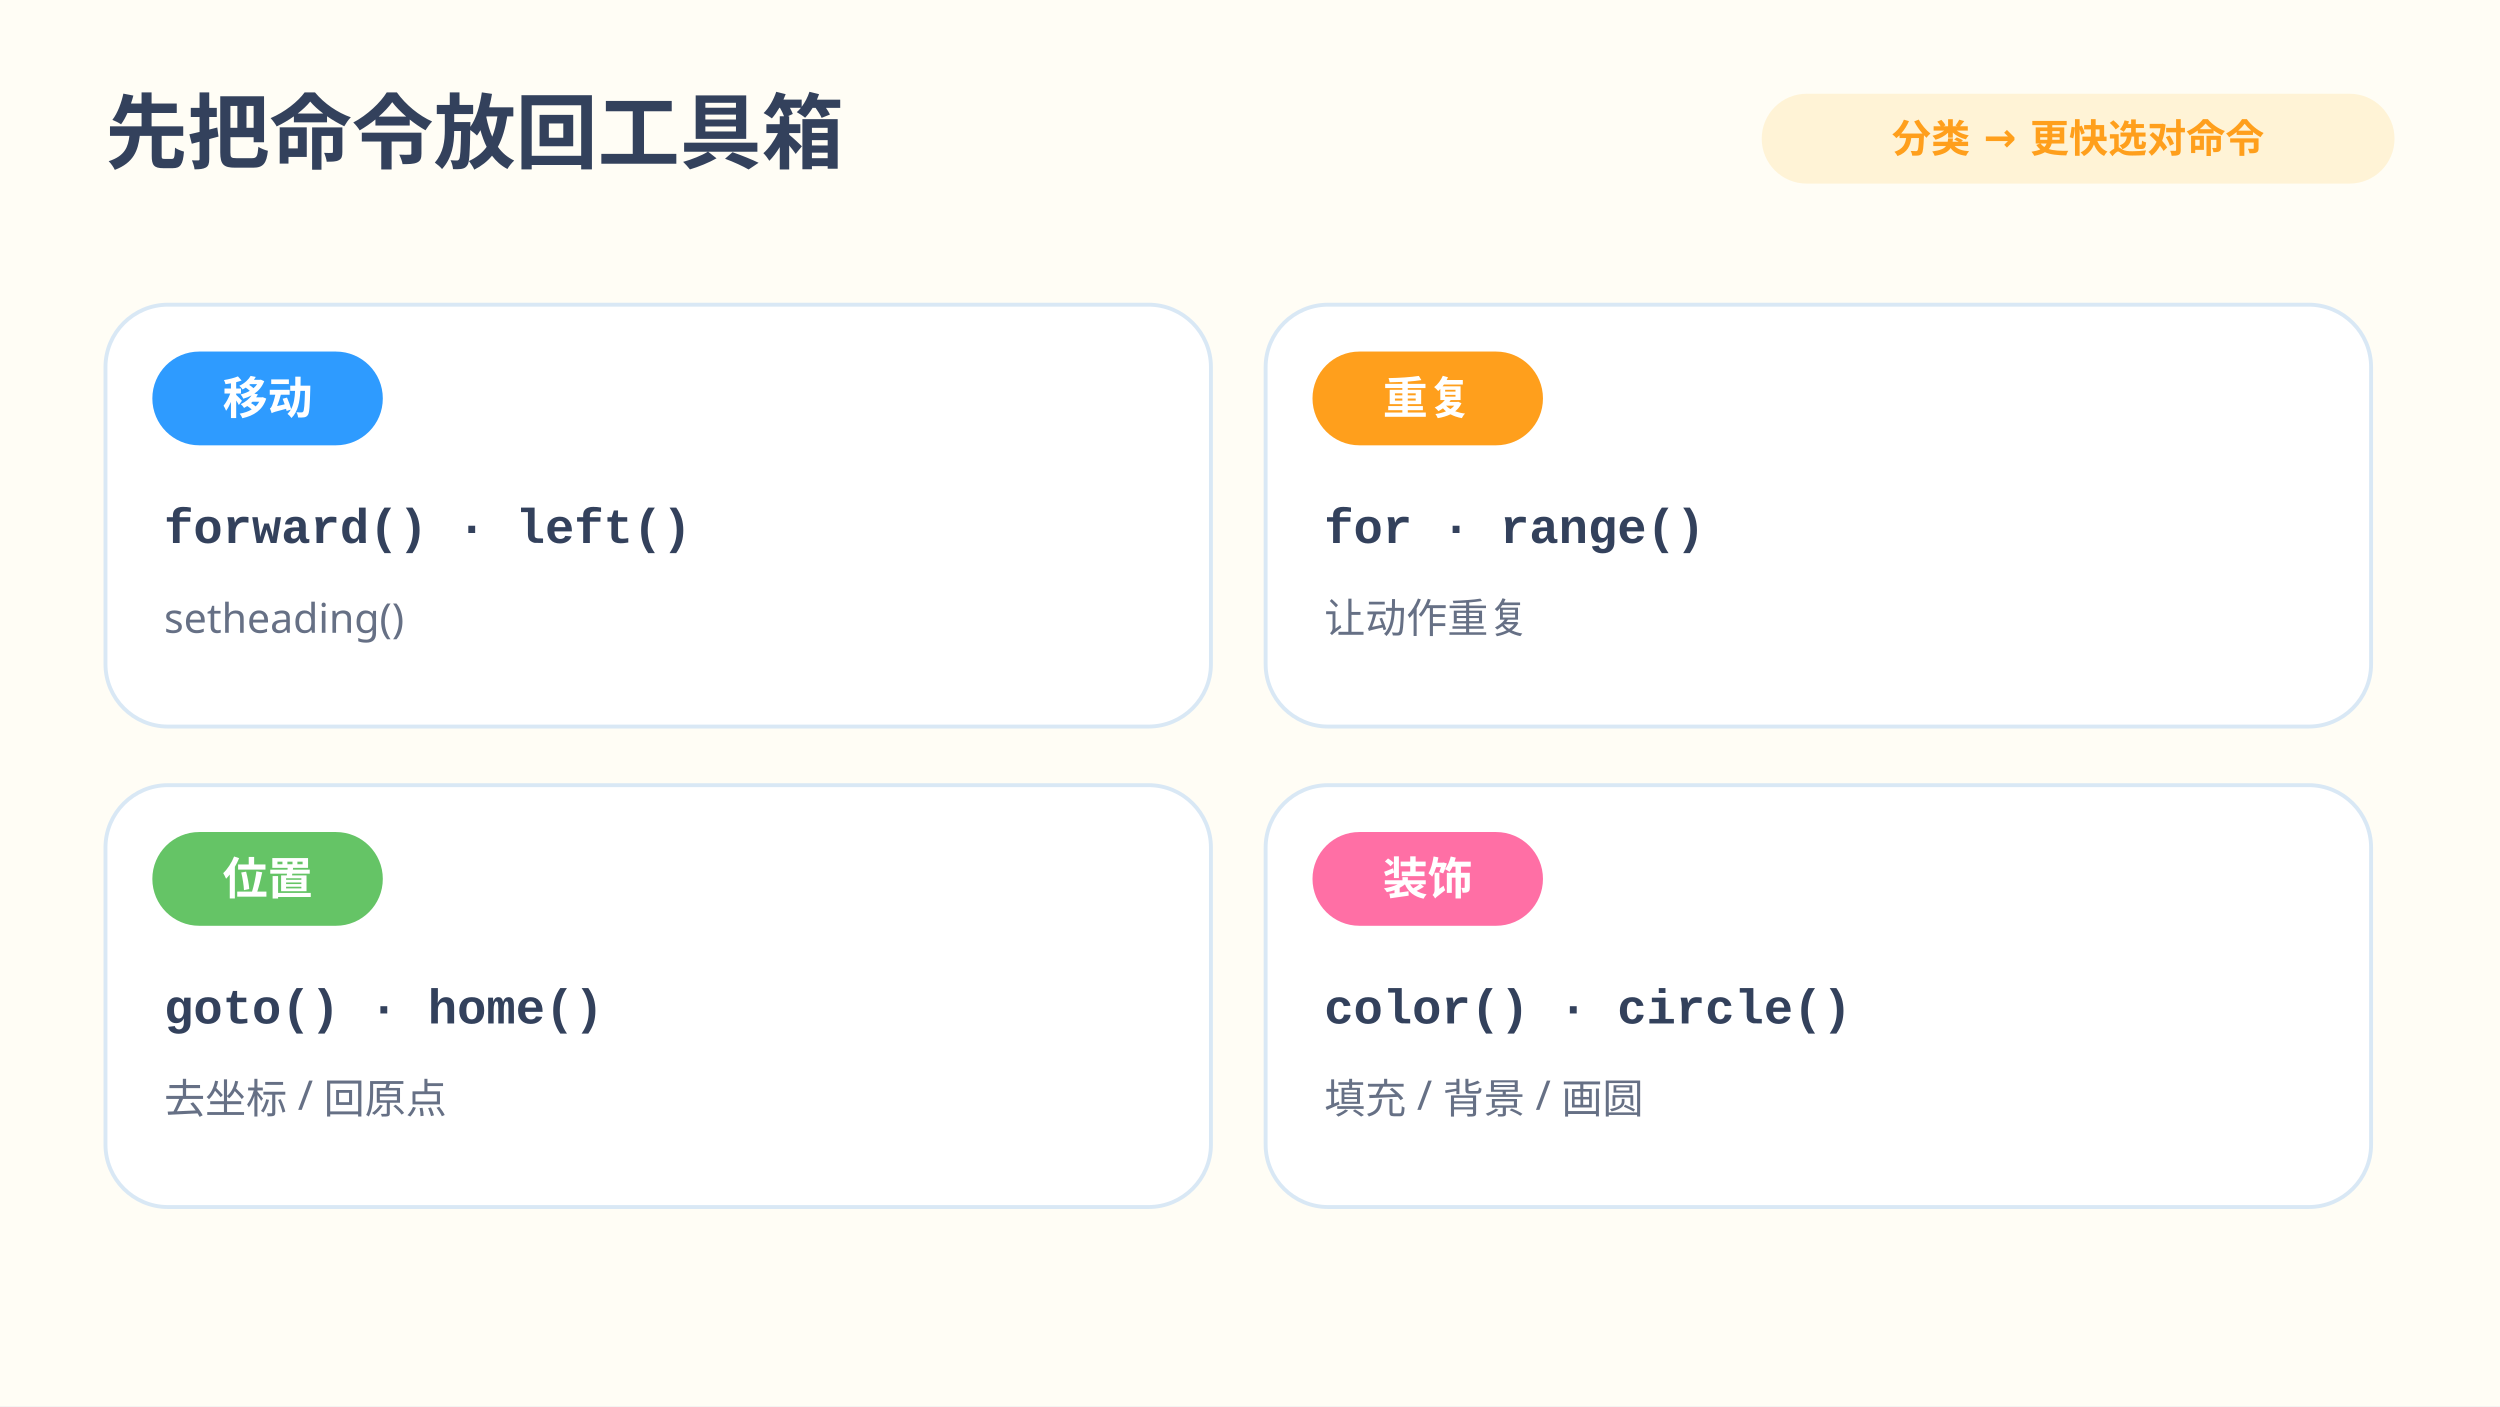
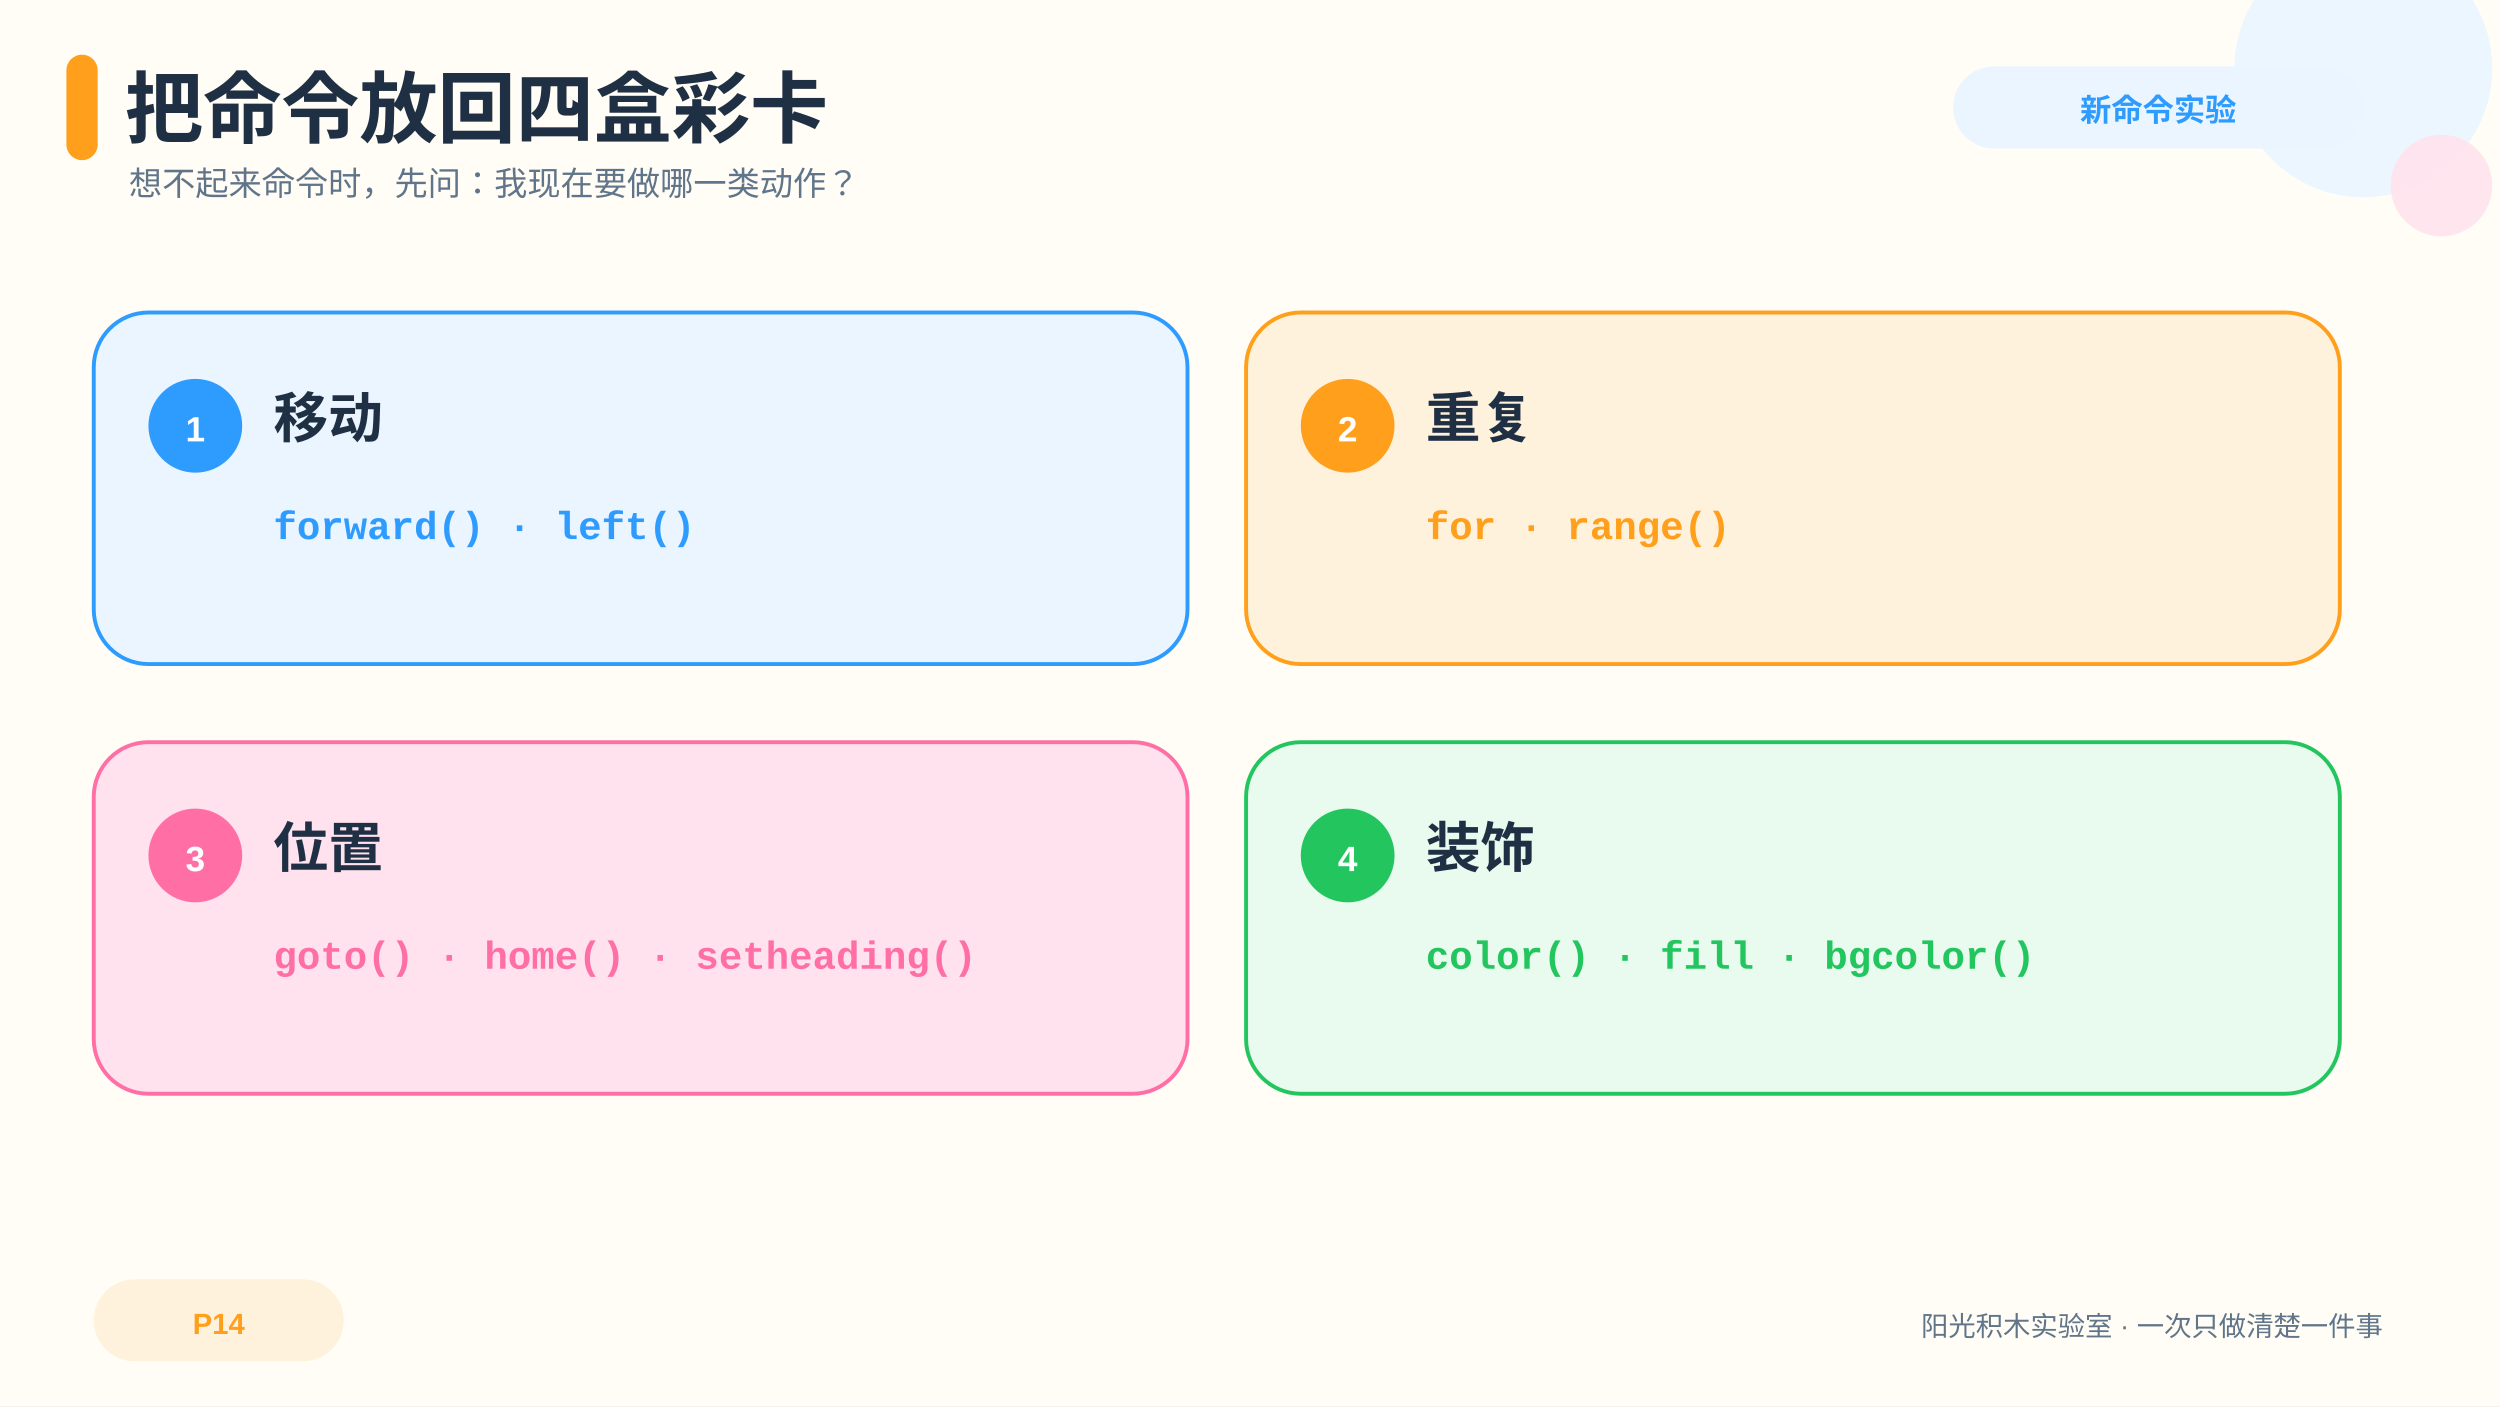
- <svg xmlns="http://www.w3.org/2000/svg" viewBox="0 0 1280 720" data-pptx-page-role="content" font-family="Microsoft YaHei, Segoe UI, sans-serif">
-   <rect width="1280" height="720" fill="#FFFDF5" />
-   <g id="header" data-pptx-bounds="54 38 1172 92">
-     <text x="54" y="83" font-size="42" font-weight="700" fill="#33415C">先把命令放回工具箱</text>
-     <rect x="902" y="48" width="324" height="46" rx="23" fill="#FFF3D6" />
-     <text x="1064" y="78" text-anchor="middle" font-size="20" font-weight="700" fill="#FF9F1C">分类 → 更快选对命令</text>
-   </g>
-   <g id="tool-grid" data-pptx-bounds="54 156 1172 480">
-     <rect x="54" y="156" width="566" height="216" rx="32" fill="#FFFFFF" stroke="#D9E8F5" stroke-width="2" />
-     <rect x="78" y="180" width="118" height="48" rx="24" fill="#2E9BFF" />
-     <text x="137" y="212" text-anchor="middle" font-size="23" font-weight="700" fill="#FFFFFF">移动</text>
-     <text x="84" y="278" font-family="Consolas, Courier New, monospace" font-size="25" font-weight="700" fill="#33415C">forward()  ·  left()</text>
-     <text x="84" y="324" font-size="21" fill="#667085">setheading()</text>
-     <rect x="648" y="156" width="566" height="216" rx="32" fill="#FFFFFF" stroke="#D9E8F5" stroke-width="2" />
-     <rect x="672" y="180" width="118" height="48" rx="24" fill="#FF9F1C" />
-     <text x="731" y="212" text-anchor="middle" font-size="23" font-weight="700" fill="#FFFFFF">重复</text>
-     <text x="678" y="278" font-family="Consolas, Courier New, monospace" font-size="25" font-weight="700" fill="#33415C">for  ·  range()</text>
-     <text x="678" y="324" font-size="21" fill="#667085">让动作重复</text>
-     <rect x="54" y="402" width="566" height="216" rx="32" fill="#FFFFFF" stroke="#D9E8F5" stroke-width="2" />
-     <rect x="78" y="426" width="118" height="48" rx="24" fill="#65C466" />
-     <text x="137" y="458" text-anchor="middle" font-size="23" font-weight="700" fill="#FFFFFF">位置</text>
-     <text x="84" y="524" font-family="Consolas, Courier New, monospace" font-size="25" font-weight="700" fill="#33415C">goto()  ·  home()</text>
-     <text x="84" y="570" font-size="21" fill="#667085">去坐标 / 回原点</text>
-     <rect x="648" y="402" width="566" height="216" rx="32" fill="#FFFFFF" stroke="#D9E8F5" stroke-width="2" />
-     <rect x="672" y="426" width="118" height="48" rx="24" fill="#FF6FA5" />
-     <text x="731" y="458" text-anchor="middle" font-size="23" font-weight="700" fill="#FFFFFF">装饰</text>
-     <text x="678" y="524" font-family="Consolas, Courier New, monospace" font-size="25" font-weight="700" fill="#33415C">color()  ·  circle()</text>
-     <text x="678" y="570" font-size="21" fill="#667085">填充 / 背景 / 画圆</text>
-   </g>
+ <svg xmlns="http://www.w3.org/2000/svg" viewBox="0 0 1280 720" data-pptx-page-role="content" font-family="Microsoft YaHei, Arial, sans-serif">
+   <rect x="0" y="0" width="1280" height="720" rx="0" fill="#FFFDF5" id="page-bg" />
+   <circle cx="1210" cy="35" r="66" fill="#EAF5FF" opacity="0.9" />
+   <circle cx="1250" cy="95" r="26" fill="#FFE2ED" opacity="0.9" />
+   <rect x="34" y="28" width="16" height="54" rx="8" fill="#FF9F1C" />
+   <text x="64" y="70" font-family="YouYuan, Microsoft YaHei, sans-serif" font-size="40" font-weight="700" fill="#203044" text-anchor="start">把命令放回四盒彩卡</text>
+   <text x="66" y="100" font-family="Microsoft YaHei, Arial, sans-serif" font-size="17" font-weight="400" fill="#60758A" text-anchor="start">想不起来命令时，先问：我现在要做哪一类动作？</text>
+   <rect x="1000" y="34" width="210" height="42" rx="21" fill="#EAF5FF" />
+   <text x="1105.0" y="62" font-family="Microsoft YaHei, Arial, sans-serif" font-size="16" font-weight="700" fill="#2E9BFF" text-anchor="middle">新命令实验</text>
+   <rect x="48" y="655" width="128" height="42" rx="21" fill="#FFF2DC" />
+   <text x="112.0" y="683" font-family="Microsoft YaHei, Arial, sans-serif" font-size="15" font-weight="700" fill="#FF9F1C" text-anchor="middle">P14</text>
+   <rect x="48" y="160" width="560" height="180" rx="28" fill="#EAF5FF" stroke="#2E9BFF" stroke-width="2" />
+   <circle cx="100" cy="218" r="24" fill="#2E9BFF" />
+   <text x="100" y="226" font-family="Microsoft YaHei, Arial, sans-serif" font-size="18" font-weight="700" fill="#FFFFFF" text-anchor="middle">1</text>
+   <text x="140" y="224" font-family="Microsoft YaHei, Arial, sans-serif" font-size="28" font-weight="700" fill="#203044" text-anchor="start">移动</text>
+   <text x="140" y="276" font-family="Consolas, Courier New, monospace" font-size="20" font-weight="700" fill="#2E9BFF" text-anchor="start">forward() · left()</text>
+   <rect x="638" y="160" width="560" height="180" rx="28" fill="#FFF2DC" stroke="#FF9F1C" stroke-width="2" />
+   <circle cx="690" cy="218" r="24" fill="#FF9F1C" />
+   <text x="690" y="226" font-family="Microsoft YaHei, Arial, sans-serif" font-size="18" font-weight="700" fill="#FFFFFF" text-anchor="middle">2</text>
+   <text x="730" y="224" font-family="Microsoft YaHei, Arial, sans-serif" font-size="28" font-weight="700" fill="#203044" text-anchor="start">重复</text>
+   <text x="730" y="276" font-family="Consolas, Courier New, monospace" font-size="20" font-weight="700" fill="#FF9F1C" text-anchor="start">for · range()</text>
+   <rect x="48" y="380" width="560" height="180" rx="28" fill="#FFE2ED" stroke="#FF6FA5" stroke-width="2" />
+   <circle cx="100" cy="438" r="24" fill="#FF6FA5" />
+   <text x="100" y="446" font-family="Microsoft YaHei, Arial, sans-serif" font-size="18" font-weight="700" fill="#FFFFFF" text-anchor="middle">3</text>
+   <text x="140" y="444" font-family="Microsoft YaHei, Arial, sans-serif" font-size="28" font-weight="700" fill="#203044" text-anchor="start">位置</text>
+   <text x="140" y="496" font-family="Consolas, Courier New, monospace" font-size="20" font-weight="700" fill="#FF6FA5" text-anchor="start">goto() · home() · setheading()</text>
+   <rect x="638" y="380" width="560" height="180" rx="28" fill="#E9FBEF" stroke="#22C55E" stroke-width="2" />
+   <circle cx="690" cy="438" r="24" fill="#22C55E" />
+   <text x="690" y="446" font-family="Microsoft YaHei, Arial, sans-serif" font-size="18" font-weight="700" fill="#FFFFFF" text-anchor="middle">4</text>
+   <text x="730" y="444" font-family="Microsoft YaHei, Arial, sans-serif" font-size="28" font-weight="700" fill="#203044" text-anchor="start">装饰</text>
+   <text x="730" y="496" font-family="Consolas, Courier New, monospace" font-size="20" font-weight="700" fill="#22C55E" text-anchor="start">color() · fill · bgcolor()</text>
+   <text x="1220" y="684" font-family="Microsoft YaHei, Arial, sans-serif" font-size="14" font-weight="400" fill="#60758A" text-anchor="end">阳光积木实验室 · 一次只做清楚一件事</text>
</svg>
